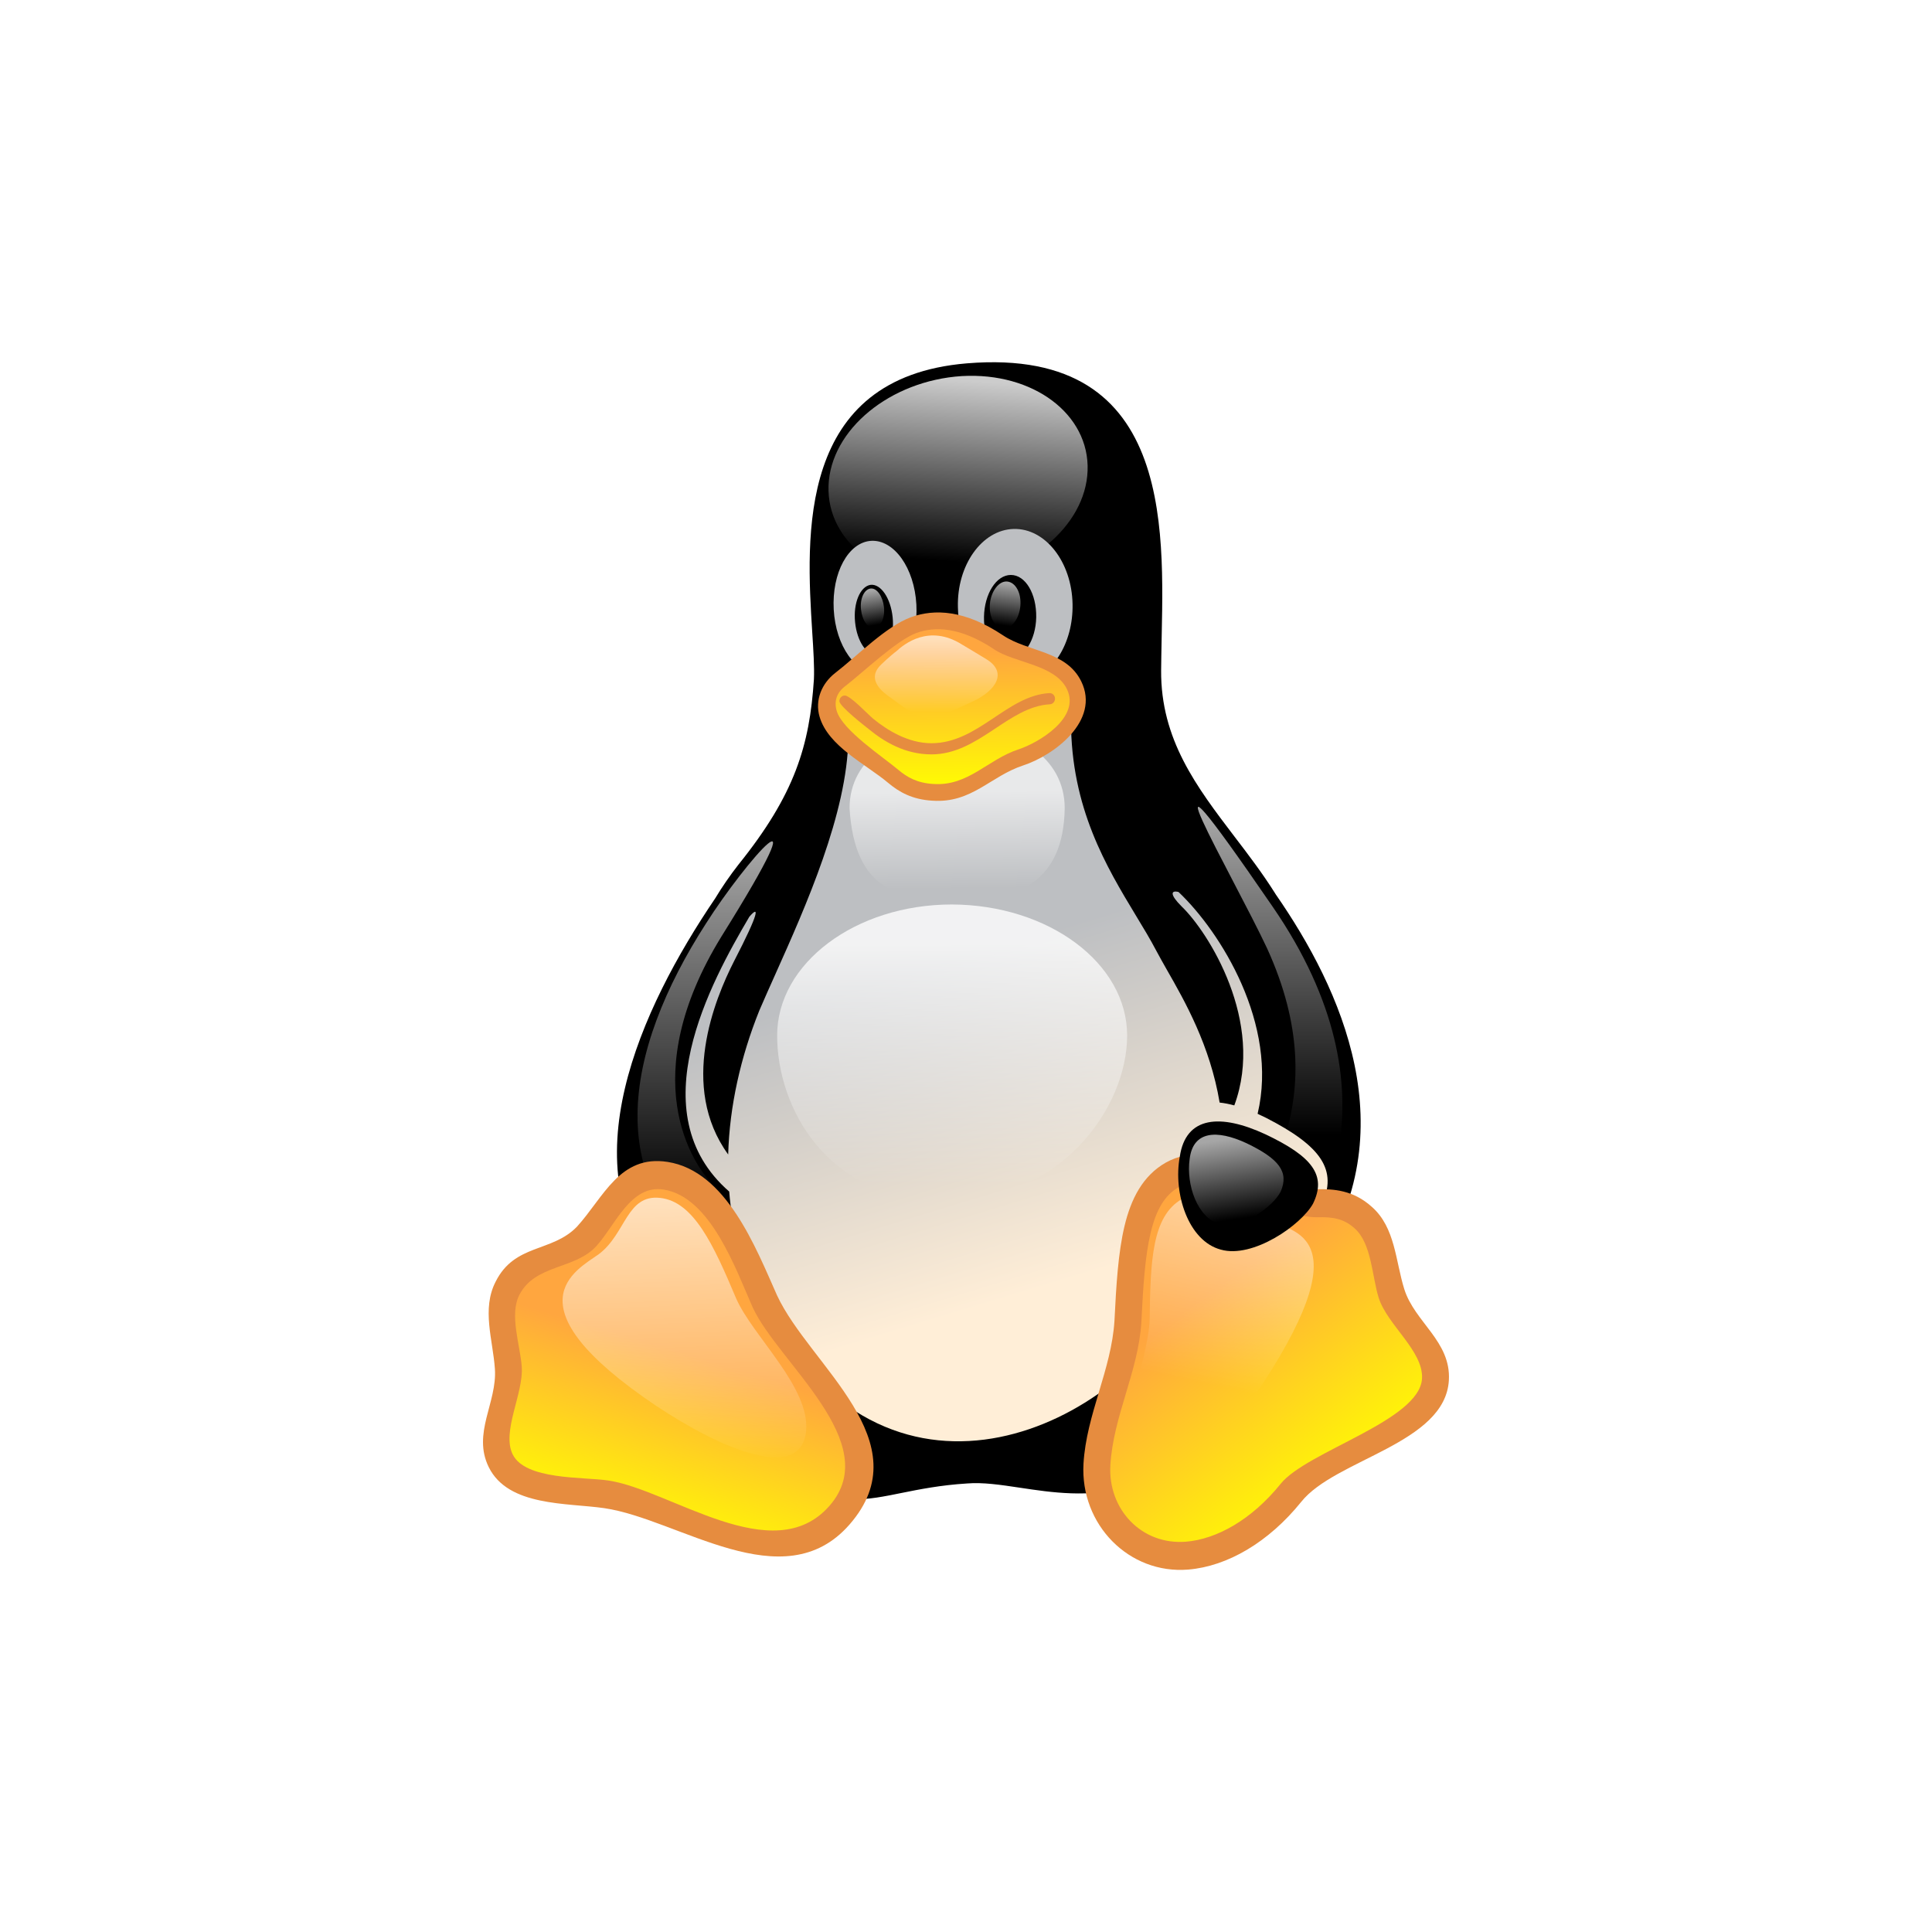
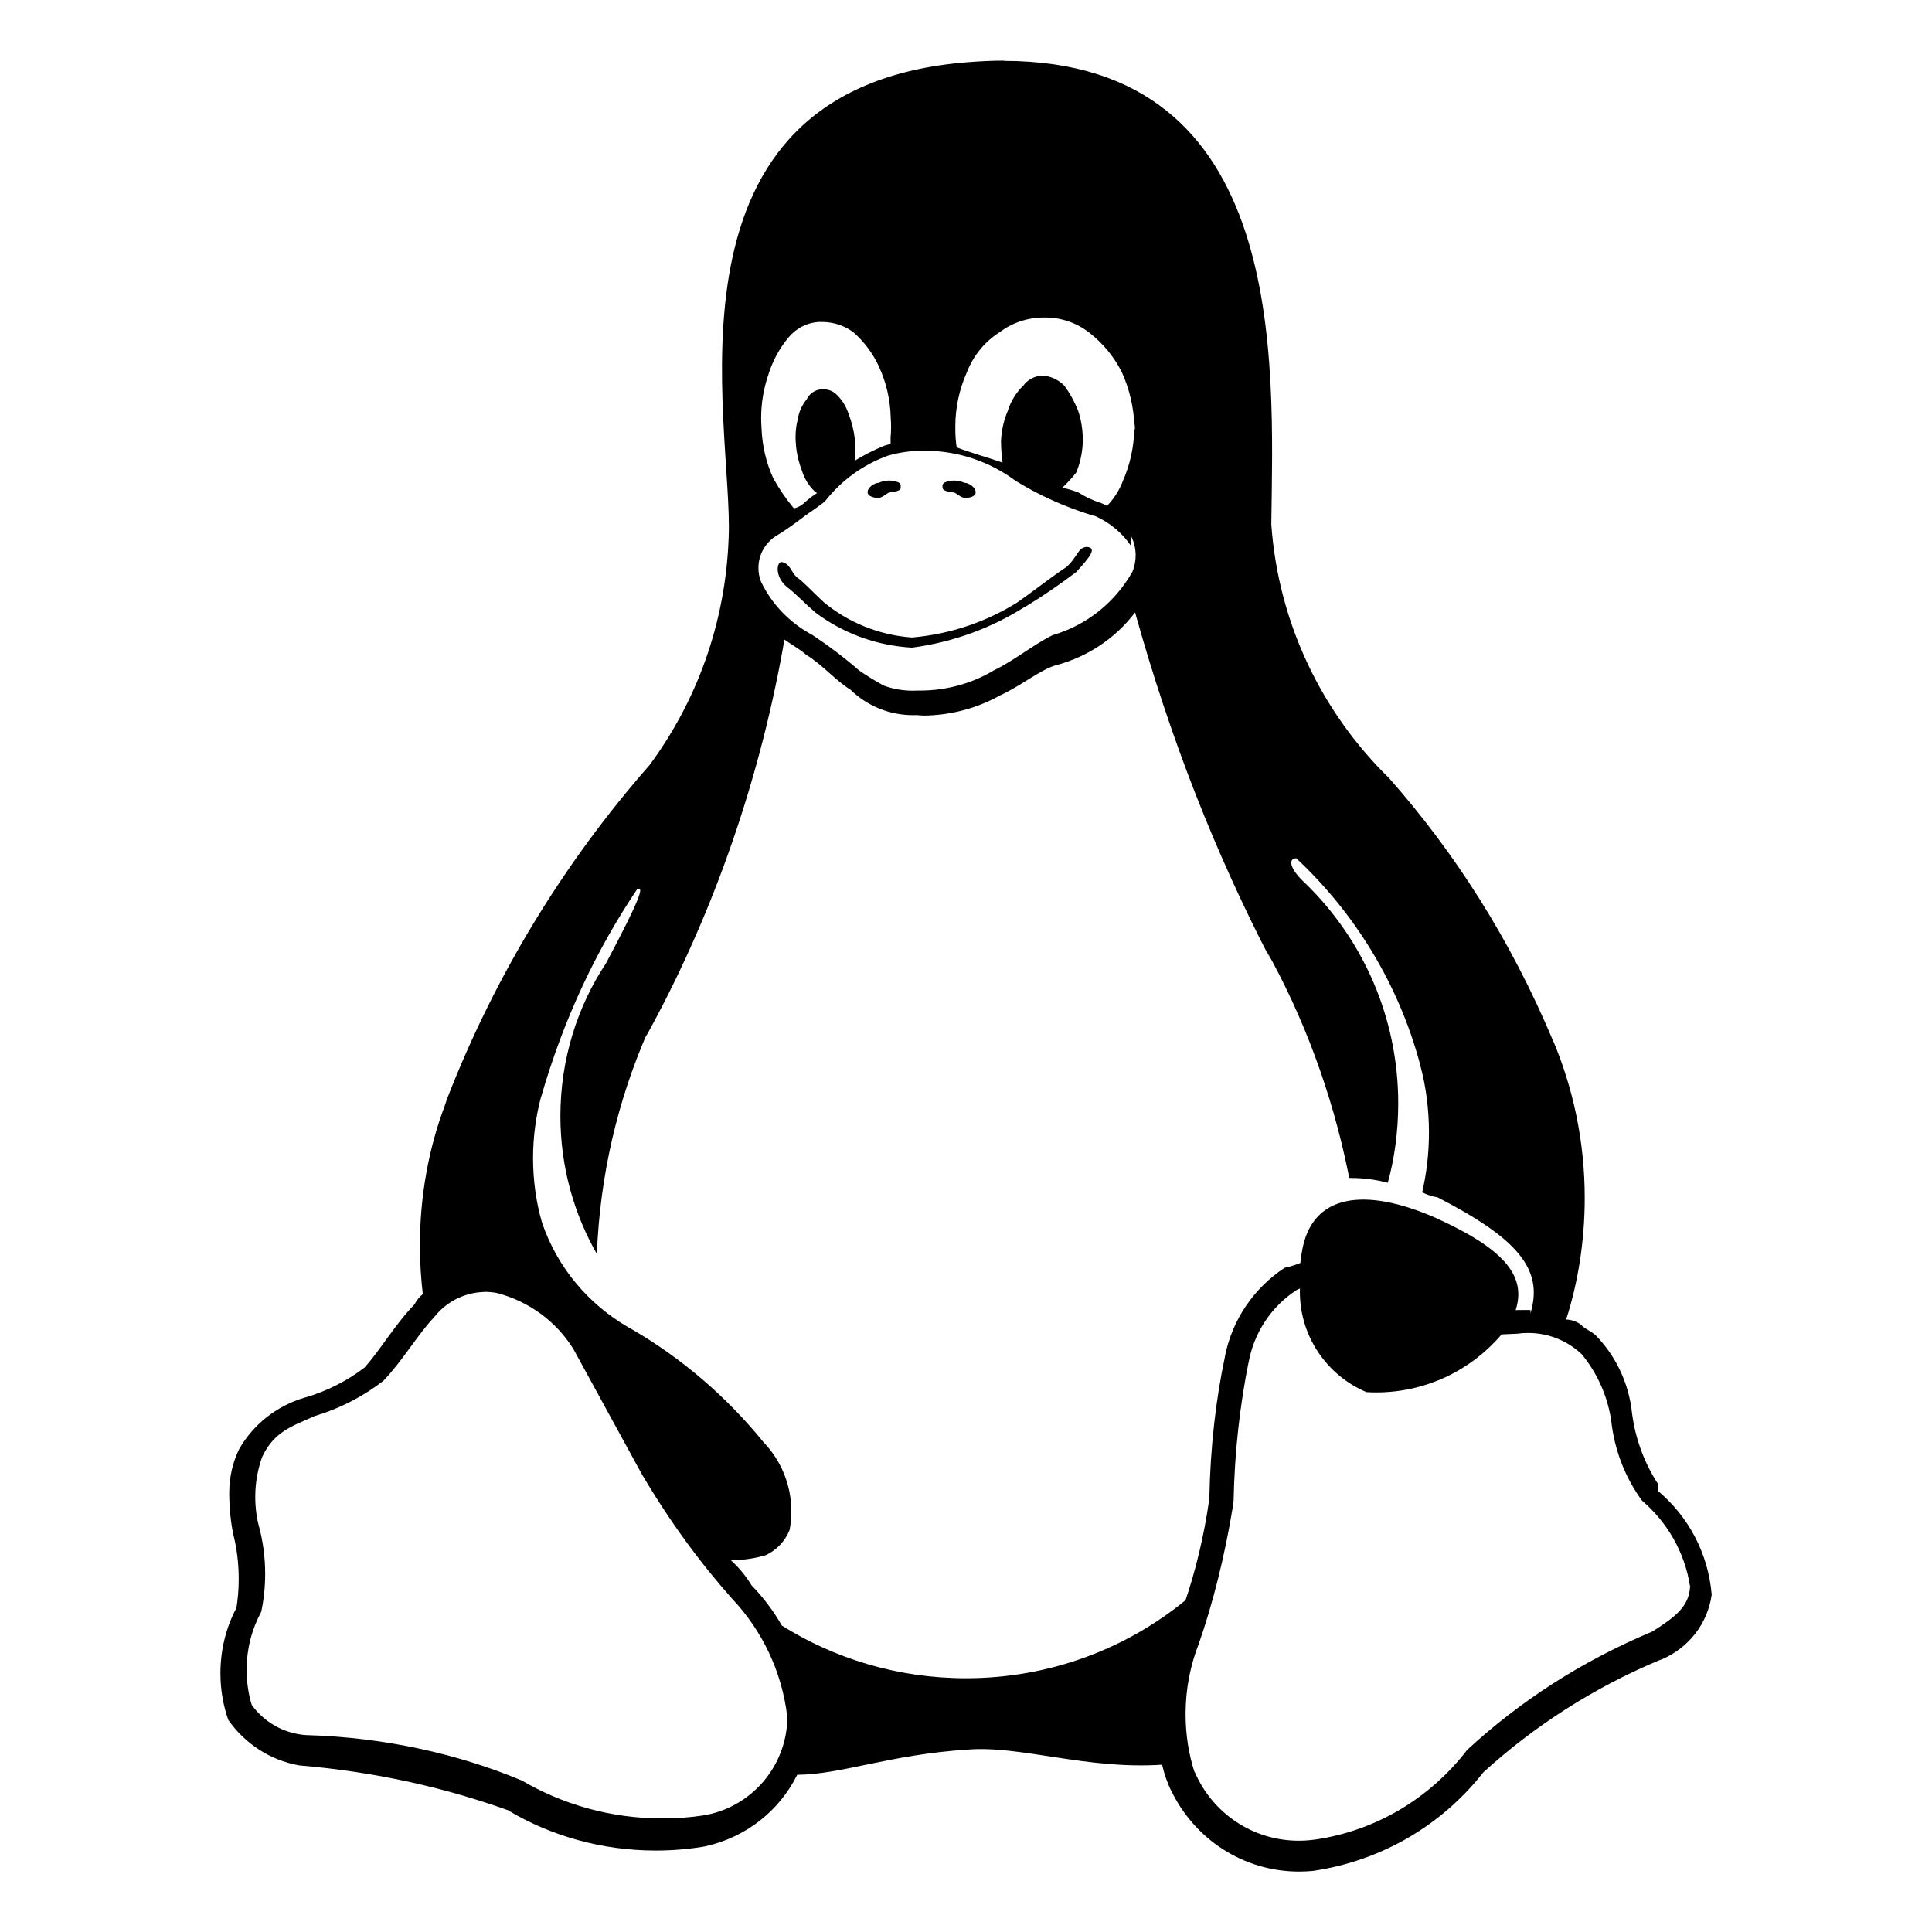
- <svg xmlns="http://www.w3.org/2000/svg" width="800px" height="800px" viewBox="0 0 32 32" fill="none">
-   <path d="M11.306 21.91C11.181 21.723 11.071 21.471 10.982 21.17C9.376 19.358 10.617 16.692 11.845 14.881C11.962 14.687 12.091 14.5 12.23 14.322C13.167 13.158 13.409 12.348 13.481 11.252C13.49 11.048 13.473 10.778 13.453 10.468C13.354 8.884 13.19 6.252 16.016 6.018C19.549 5.727 19.261 8.971 19.235 10.873C19.234 10.952 19.233 11.028 19.232 11.102C19.223 12.249 19.821 13.034 20.445 13.854C20.674 14.153 20.905 14.457 21.112 14.784C21.118 14.794 21.124 14.804 21.13 14.813C22.222 16.388 23.299 18.737 21.799 20.965C21.589 21.726 21.27 22.424 20.843 22.992C19.314 25.005 17.954 24.801 16.892 24.641C16.572 24.593 16.279 24.549 16.016 24.571C15.58 24.598 15.23 24.668 14.928 24.729C13.761 24.965 13.305 25.057 11.306 21.91Z" fill="#000000" />
-   <path d="M18.014 7.795C17.981 8.727 16.992 9.537 15.806 9.612C14.621 9.687 13.691 8.979 13.723 8.046C13.756 7.114 14.745 6.304 15.931 6.229C17.116 6.161 18.047 6.862 18.014 7.795Z" fill="url(#paint0_linear_87_7435)" />
-   <path fill-rule="evenodd" clip-rule="evenodd" d="M15.866 10.061C15.875 10.568 16.107 11 16.433 11.195C15.37 11.1 14.051 11.489 14.051 12.225C14.035 13.47 13.342 15.02 12.843 16.135C12.745 16.354 12.654 16.557 12.577 16.737C12.269 17.502 12.083 18.32 12.061 19.122C11.243 17.995 11.838 16.548 12.158 15.921C12.585 15.095 12.576 14.992 12.411 15.185C11.776 16.265 10.58 18.433 12.078 19.736C12.125 20.318 12.267 20.881 12.518 21.399C14.523 25.442 18.276 23.782 19.514 21.685C19.679 21.387 19.812 21.099 19.918 20.82C19.98 20.859 20.046 20.89 20.117 20.909C20.739 21.093 21.669 20.392 21.892 19.957C22.16 19.378 21.885 18.983 20.968 18.514C20.922 18.491 20.875 18.469 20.83 18.448C21.181 16.968 20.212 15.428 19.52 14.774C19.391 14.742 19.373 14.816 19.573 15.015C20.009 15.433 20.957 16.923 20.444 18.309C20.36 18.286 20.278 18.27 20.201 18.262C20.043 17.316 19.623 16.58 19.329 16.066C19.263 15.949 19.203 15.844 19.154 15.751C19.055 15.562 18.937 15.366 18.811 15.159C18.328 14.359 17.739 13.384 17.739 11.939C17.665 11.621 17.365 11.409 16.966 11.292C17.429 11.199 17.777 10.657 17.765 10.007C17.752 9.305 17.313 8.747 16.789 8.761C16.265 8.775 15.846 9.36 15.866 10.061ZM16.298 10.217C16.291 10.605 16.475 10.918 16.717 10.918C16.953 10.918 17.156 10.605 17.163 10.224C17.169 9.836 16.986 9.523 16.743 9.523C16.501 9.523 16.305 9.836 16.298 10.217Z" fill="url(#paint1_linear_87_7435)" />
-   <path fill-rule="evenodd" clip-rule="evenodd" d="M14.556 11.15C14.935 11.129 15.211 10.619 15.178 10.013C15.145 9.408 14.811 8.938 14.431 8.958C14.051 8.979 13.776 9.489 13.809 10.095C13.842 10.701 14.176 11.17 14.556 11.15ZM14.785 10.224C14.818 10.544 14.7 10.816 14.529 10.844C14.359 10.864 14.195 10.626 14.163 10.306C14.13 9.986 14.248 9.714 14.418 9.687C14.588 9.666 14.752 9.904 14.785 10.224Z" fill="url(#paint2_linear_87_7435)" />
-   <path d="M16.396 10C16.376 10.217 16.475 10.394 16.612 10.408C16.75 10.422 16.881 10.251 16.9 10.04C16.92 9.823 16.822 9.646 16.684 9.632C16.547 9.618 16.416 9.789 16.396 10Z" fill="url(#paint3_linear_87_7435)" />
-   <path d="M14.641 10.054C14.661 10.231 14.589 10.388 14.484 10.401C14.379 10.415 14.281 10.279 14.261 10.095C14.241 9.918 14.313 9.762 14.418 9.748C14.523 9.734 14.621 9.877 14.641 10.054Z" fill="url(#paint4_linear_87_7435)" />
-   <path d="M18.669 17.152C18.669 18.35 17.562 19.902 15.662 19.889C13.704 19.902 12.872 18.35 12.872 17.152C12.872 15.955 14.169 14.981 15.767 14.981C17.372 14.988 18.669 15.955 18.669 17.152Z" fill="url(#paint5_linear_87_7435)" />
-   <path d="M17.635 13.389C17.615 14.628 16.835 14.921 15.853 14.921C14.87 14.921 14.156 14.737 14.071 13.389C14.071 12.545 14.87 12.055 15.853 12.055C16.835 12.048 17.635 12.539 17.635 13.389Z" fill="url(#paint6_linear_87_7435)" />
-   <path d="M11.694 15.295C12.336 14.281 13.691 12.722 11.949 15.512C10.534 17.813 11.425 19.29 11.884 19.698C13.207 20.923 13.154 21.747 12.113 21.1C9.879 19.718 10.344 17.391 11.694 15.295Z" fill="url(#paint7_linear_87_7435)" />
-   <path d="M20.988 15.71C20.431 14.519 18.663 11.497 21.073 15.009C23.268 18.187 21.728 20.399 21.453 20.617C21.178 20.835 20.255 21.277 20.523 20.508C20.798 19.739 22.161 18.283 20.988 15.71Z" fill="url(#paint8_linear_87_7435)" />
-   <path d="M11.209 25.102C9.742 24.292 7.613 25.259 8.386 23.067C8.543 22.57 8.156 21.822 8.405 21.338C8.7 20.746 9.336 20.876 9.715 20.481C10.089 20.073 10.325 19.365 11.025 19.474C11.72 19.582 12.185 20.467 12.67 21.556C13.03 22.332 14.301 23.428 14.215 24.299C14.111 25.633 12.65 25.885 11.209 25.102Z" fill="url(#paint9_linear_87_7435)" />
-   <path fill-rule="evenodd" clip-rule="evenodd" d="M9.877 20.64C9.52 21.031 8.865 20.937 8.602 21.448C8.433 21.776 8.617 22.28 8.642 22.639C8.673 23.082 8.305 23.711 8.492 24.09C8.703 24.515 9.653 24.46 10.071 24.521C11.102 24.672 12.806 26.006 13.739 24.941C14.65 23.9 12.898 22.582 12.468 21.657C12.189 21.029 11.771 19.825 10.992 19.703C10.443 19.617 10.193 20.294 9.877 20.64ZM11.058 19.245C12.028 19.397 12.513 20.654 12.871 21.457C13.414 22.623 15.275 23.875 14.069 25.253C12.973 26.504 11.244 25.16 10.009 24.98C9.392 24.89 8.419 24.955 8.096 24.302C7.818 23.74 8.236 23.232 8.197 22.672C8.164 22.195 7.976 21.683 8.208 21.231C8.525 20.595 9.139 20.748 9.555 20.319C9.998 19.833 10.263 19.121 11.058 19.245Z" fill="#E68C3F" />
-   <path d="M21.381 24.728C22.456 23.373 24.846 23.652 23.235 21.794C22.895 21.393 22.999 20.535 22.58 20.168C22.089 19.719 21.545 20.086 21.047 19.855C20.549 19.603 20.026 19.12 19.416 19.46C18.807 19.807 18.742 20.706 18.683 21.89C18.63 22.741 17.884 24.163 18.283 24.946C18.86 26.157 20.36 25.994 21.381 24.728Z" fill="url(#paint10_linear_87_7435)" />
-   <path fill-rule="evenodd" clip-rule="evenodd" d="M21.81 19.698C22.085 19.691 22.415 19.71 22.725 19.992C23.11 20.332 23.114 20.887 23.259 21.351C23.431 21.901 24.034 22.215 23.998 22.86C23.939 23.914 22.114 24.168 21.552 24.876C21.012 25.545 20.33 25.943 19.682 25.997C18.7 26.078 17.889 25.252 17.946 24.244C17.993 23.428 18.409 22.686 18.459 21.876C18.488 21.29 18.52 20.746 18.626 20.305C18.733 19.859 18.926 19.475 19.308 19.257C20.145 18.789 20.954 19.721 21.81 19.698ZM19.522 19.664C19.295 19.793 19.151 20.032 19.059 20.417C18.965 20.807 18.934 21.307 18.904 21.905C18.854 22.716 18.438 23.457 18.391 24.271C18.35 24.997 18.907 25.596 19.647 25.535C20.148 25.493 20.727 25.176 21.209 24.58C21.64 24.037 23.514 23.534 23.553 22.833C23.578 22.375 22.977 21.946 22.835 21.494C22.724 21.141 22.719 20.593 22.436 20.345C22.255 20.18 22.064 20.155 21.821 20.161C21.116 20.18 20.176 19.299 19.522 19.664Z" fill="#E68C3F" />
-   <path d="M20.916 22.917C22.579 20.365 21.341 20.386 20.922 20.188C20.503 19.984 20.064 19.582 19.573 19.862C19.081 20.147 19.055 20.882 19.042 21.849C19.023 22.543 18.466 23.707 18.8 24.353C19.206 25.109 20.189 24.013 20.916 22.917Z" fill="url(#paint11_linear_87_7435)" />
-   <path d="M10.868 23.285C8.379 21.61 9.545 21.039 9.918 20.773C10.37 20.433 10.377 19.78 10.934 19.841C11.49 19.902 11.818 20.617 12.191 21.502C12.466 22.134 13.423 22.978 13.351 23.707C13.259 24.564 11.942 23.999 10.868 23.285Z" fill="url(#paint12_linear_87_7435)" />
-   <path d="M21.748 19.936C21.552 20.29 20.753 20.848 20.222 20.698C19.678 20.555 19.429 19.759 19.541 19.16C19.639 18.48 20.222 18.446 20.956 18.786C21.735 19.154 21.977 19.467 21.748 19.936Z" fill="#000000" />
-   <path d="M21.211 19.739C21.086 19.984 20.562 20.372 20.195 20.27C19.829 20.168 19.645 19.616 19.704 19.201C19.757 18.732 20.15 18.704 20.648 18.936C21.185 19.194 21.355 19.412 21.211 19.739Z" fill="url(#paint13_linear_87_7435)" />
-   <path d="M14.437 10.858C14.699 10.606 15.335 9.837 16.54 10.64C16.763 10.79 16.946 10.803 17.372 10.994C18.23 11.361 17.824 12.246 16.907 12.545C16.514 12.675 16.16 13.171 15.453 13.124C14.844 13.09 14.686 12.675 14.313 12.45C13.651 12.062 13.553 11.538 13.913 11.259C14.274 10.98 14.411 10.878 14.437 10.858Z" fill="url(#paint14_linear_87_7435)" />
-   <path fill-rule="evenodd" clip-rule="evenodd" d="M13.993 11.37C13.856 11.476 13.813 11.617 13.858 11.773C13.951 12.094 14.622 12.534 14.878 12.75C15.024 12.873 15.191 12.97 15.461 12.985C16.039 13.024 16.36 12.579 16.867 12.413C17.2 12.304 17.904 11.888 17.671 11.412C17.472 11.005 16.801 10.98 16.468 10.756C15.894 10.374 15.476 10.377 15.179 10.484C14.853 10.602 14.289 11.142 13.993 11.37ZM15.091 10.222C15.478 10.082 15.981 10.102 16.613 10.523C17.028 10.802 17.659 10.775 17.909 11.286C18.228 11.937 17.456 12.512 16.947 12.678C16.402 12.857 16.098 13.306 15.445 13.262C15.106 13.243 14.888 13.116 14.71 12.966C14.341 12.656 13.716 12.361 13.574 11.869C13.495 11.597 13.61 11.32 13.833 11.147C14.194 10.868 14.682 10.369 15.091 10.222Z" fill="#E68C3F" />
-   <path fill-rule="evenodd" clip-rule="evenodd" d="M17.474 11.567C17.477 11.618 17.439 11.662 17.39 11.665C16.697 11.704 16.21 12.495 15.427 12.495C14.989 12.495 14.642 12.284 14.394 12.08C14.344 12.04 13.903 11.7 13.903 11.613C13.903 11.562 13.943 11.52 13.992 11.52C14.085 11.52 14.363 11.822 14.466 11.907C14.7 12.098 15.046 12.31 15.427 12.31C16.202 12.31 16.678 11.52 17.381 11.48C17.43 11.477 17.472 11.516 17.474 11.567Z" fill="#E68C3F" />
-   <path d="M14.844 10.789C14.975 10.667 15.388 10.333 15.931 10.674C16.049 10.742 16.167 10.816 16.338 10.919C16.685 11.13 16.515 11.436 16.095 11.626C15.905 11.708 15.591 11.885 15.355 11.871C15.093 11.844 14.916 11.667 14.746 11.552C14.425 11.334 14.445 11.15 14.595 11.007C14.707 10.898 14.831 10.796 14.844 10.789Z" fill="url(#paint15_linear_87_7435)" />
-   <defs>
-     <linearGradient id="paint0_linear_87_7435" x1="16.058" y1="6.306" x2="15.836" y2="9.306" gradientUnits="userSpaceOnUse">
-       <stop stop-color="white" stop-opacity="0.8" />
-       <stop offset="1" stop-color="white" stop-opacity="0" />
-     </linearGradient>
-     <linearGradient id="paint1_linear_87_7435" x1="12.897" y1="22.672" x2="11.251" y2="17.272" gradientUnits="userSpaceOnUse">
-       <stop stop-color="#FFEED7" />
-       <stop offset="1" stop-color="#BDBFC2" />
-     </linearGradient>
-     <linearGradient id="paint2_linear_87_7435" x1="12.897" y1="22.672" x2="11.251" y2="17.272" gradientUnits="userSpaceOnUse">
-       <stop stop-color="#FFEED7" />
-       <stop offset="1" stop-color="#BDBFC2" />
-     </linearGradient>
-     <linearGradient id="paint3_linear_87_7435" x1="16.668" y1="9.655" x2="16.575" y2="10.354" gradientUnits="userSpaceOnUse">
-       <stop stop-color="white" stop-opacity="0.65" />
-       <stop offset="1" stop-color="white" stop-opacity="0" />
-     </linearGradient>
-     <linearGradient id="paint4_linear_87_7435" x1="14.434" y1="9.783" x2="14.534" y2="10.348" gradientUnits="userSpaceOnUse">
-       <stop stop-color="white" stop-opacity="0.65" />
-       <stop offset="1" stop-color="white" stop-opacity="0" />
-     </linearGradient>
-     <linearGradient id="paint5_linear_87_7435" x1="15.761" y1="15.631" x2="15.778" y2="19.627" gradientUnits="userSpaceOnUse">
-       <stop stop-color="white" stop-opacity="0.8" />
-       <stop offset="1" stop-color="white" stop-opacity="0" />
-     </linearGradient>
-     <linearGradient id="paint6_linear_87_7435" x1="15.85" y1="13.125" x2="15.869" y2="14.714" gradientUnits="userSpaceOnUse">
-       <stop stop-color="white" stop-opacity="0.65" />
-       <stop offset="1" stop-color="white" stop-opacity="0" />
-     </linearGradient>
-     <linearGradient id="paint7_linear_87_7435" x1="11.72" y1="14.105" x2="11.72" y2="19.937" gradientUnits="userSpaceOnUse">
-       <stop stop-color="white" stop-opacity="0.65" />
-       <stop offset="1" stop-color="white" stop-opacity="0" />
-     </linearGradient>
-     <linearGradient id="paint8_linear_87_7435" x1="21.033" y1="13.536" x2="21.031" y2="18.805" gradientUnits="userSpaceOnUse">
-       <stop stop-color="white" stop-opacity="0.65" />
-       <stop offset="1" stop-color="white" stop-opacity="0" />
-     </linearGradient>
-     <linearGradient id="paint9_linear_87_7435" x1="11.429" y1="22.437" x2="10.535" y2="25.421" gradientUnits="userSpaceOnUse">
-       <stop stop-color="#FFA63F" />
-       <stop offset="1" stop-color="#FFFF00" />
-     </linearGradient>
-     <linearGradient id="paint10_linear_87_7435" x1="19.882" y1="21.53" x2="22.266" y2="24.78" gradientUnits="userSpaceOnUse">
-       <stop stop-color="#FFA63F" />
-       <stop offset="1" stop-color="#FFFF00" />
-     </linearGradient>
-     <linearGradient id="paint11_linear_87_7435" x1="20.52" y1="18.933" x2="19.686" y2="22.86" gradientUnits="userSpaceOnUse">
-       <stop stop-color="white" stop-opacity="0.65" />
-       <stop offset="1" stop-color="white" stop-opacity="0" />
-     </linearGradient>
-     <linearGradient id="paint12_linear_87_7435" x1="11.246" y1="19.904" x2="11.412" y2="24.324" gradientUnits="userSpaceOnUse">
-       <stop stop-color="white" stop-opacity="0.65" />
-       <stop offset="1" stop-color="white" stop-opacity="0" />
-     </linearGradient>
-     <linearGradient id="paint13_linear_87_7435" x1="20.375" y1="18.862" x2="20.569" y2="20.182" gradientUnits="userSpaceOnUse">
-       <stop stop-color="white" stop-opacity="0.65" />
-       <stop offset="1" stop-color="white" stop-opacity="0" />
-     </linearGradient>
-     <linearGradient id="paint14_linear_87_7435" x1="15.764" y1="10.784" x2="15.78" y2="13.11" gradientUnits="userSpaceOnUse">
-       <stop stop-color="#FFA63F" />
-       <stop offset="1" stop-color="#FFFF00" />
-     </linearGradient>
-     <linearGradient id="paint15_linear_87_7435" x1="15.511" y1="10.564" x2="15.506" y2="11.794" gradientUnits="userSpaceOnUse">
-       <stop stop-color="white" stop-opacity="0.65" />
-       <stop offset="1" stop-color="white" stop-opacity="0" />
-     </linearGradient>
-   </defs>
+ <svg xmlns="http://www.w3.org/2000/svg" fill="currentColor" width="800px" height="800px" viewBox="0 0 32 32" version="1.1">
+   <path d="M14.923 8.080c-0.025 0.072-0.141 0.061-0.207 0.082-0.059 0.031-0.107 0.085-0.175 0.085-0.062 0-0.162-0.025-0.17-0.085-0.012-0.082 0.11-0.166 0.187-0.166 0.050-0.024 0.108-0.037 0.169-0.037 0.056 0 0.109 0.011 0.157 0.032l-0.003-0.001c0.022 0.009 0.038 0.030 0.038 0.055 0 0.003-0 0.005-0.001 0.008l0-0v0.025h0.004zM15.611 8.080v-0.027c-0.008-0.025 0.016-0.052 0.036-0.062 0.046-0.020 0.1-0.032 0.157-0.032 0.061 0 0.119 0.014 0.17 0.038l-0.002-0.001c0.079 0 0.2 0.084 0.187 0.169-0.007 0.061-0.106 0.082-0.169 0.082-0.069 0-0.115-0.054-0.176-0.085-0.065-0.023-0.182-0.010-0.204-0.081zM16.963 10.058c-0.532 0.337-1.161 0.574-1.835 0.666l-0.024 0.003c-0.606-0.035-1.157-0.248-1.607-0.588l0.007 0.005c-0.192-0.167-0.35-0.335-0.466-0.419-0.205-0.167-0.18-0.416-0.092-0.416 0.136 0.020 0.161 0.167 0.249 0.25 0.12 0.082 0.269 0.25 0.45 0.416 0.397 0.328 0.899 0.541 1.45 0.583l0.009 0.001c0.654-0.057 1.249-0.267 1.763-0.592l-0.016 0.010c0.244-0.169 0.556-0.417 0.81-0.584 0.195-0.17 0.186-0.334 0.349-0.334 0.16 0.020 0.043 0.167-0.184 0.415-0.246 0.188-0.527 0.381-0.818 0.56l-0.044 0.025zM8.017 21.397h0.012c0.069 0 0.137 0.007 0.203 0.019l-0.007-0.001c0.544 0.14 0.992 0.478 1.273 0.931l0.005 0.009 1.137 2.079 0.004 0.004c0.457 0.773 0.948 1.442 1.497 2.059l-0.011-0.013c0.49 0.52 0.82 1.196 0.909 1.946l0.002 0.016v0.008c-0.012 0.817-0.613 1.491-1.396 1.616l-0.009 0.001c-0.2 0.031-0.432 0.048-0.667 0.048-0.857 0-1.659-0.233-2.347-0.64l0.021 0.012c-1.053-0.441-2.275-0.714-3.555-0.752l-0.015-0c-0.372-0.025-0.696-0.215-0.901-0.496l-0.002-0.003c-0.054-0.174-0.085-0.374-0.085-0.582 0-0.35 0.088-0.679 0.244-0.966l-0.005 0.011v-0.005l0.003-0.004c0.041-0.188 0.065-0.405 0.065-0.627 0-0.274-0.036-0.539-0.104-0.791l0.005 0.021c-0.041-0.15-0.065-0.323-0.065-0.502 0-0.242 0.043-0.473 0.123-0.687l-0.004 0.014c0.2-0.417 0.495-0.5 0.862-0.666 0.438-0.133 0.819-0.334 1.151-0.593l-0.008 0.006h0.002v-0.003c0.32-0.335 0.556-0.751 0.835-1.047 0.195-0.249 0.492-0.41 0.827-0.42l0.002-0zM21.531 21.336c-0.001 0.017-0.001 0.038-0.001 0.059 0 0.743 0.449 1.381 1.091 1.658l0.012 0.005c0.048 0.003 0.104 0.005 0.16 0.005 0.831 0 1.575-0.371 2.075-0.957l0.003-0.004 0.264-0.012c0.053-0.008 0.114-0.012 0.176-0.012 0.341 0 0.652 0.132 0.883 0.348l-0.001-0.001 0.004 0.004c0.249 0.301 0.422 0.673 0.487 1.082l0.002 0.013c0.055 0.505 0.238 0.96 0.517 1.34l-0.005-0.008c0.416 0.356 0.705 0.85 0.793 1.411l0.002 0.013 0.004-0.009v0.022l-0.004-0.015c-0.019 0.327-0.231 0.495-0.622 0.744-1.184 0.497-2.201 1.158-3.077 1.968l0.007-0.006c-0.608 0.792-1.501 1.339-2.523 1.486l-0.021 0.002c-0.074 0.010-0.16 0.016-0.247 0.016-0.768 0-1.428-0.464-1.716-1.126l-0.005-0.012-0.006-0.004c-0.093-0.286-0.146-0.615-0.146-0.956 0-0.416 0.079-0.813 0.224-1.178l-0.008 0.022c0.234-0.668 0.435-1.466 0.568-2.288l0.011-0.083c0.016-0.812 0.104-1.593 0.258-2.35l-0.014 0.083c0.085-0.518 0.381-0.954 0.794-1.225l0.007-0.004 0.056-0.027zM18.8 10.142c0.6 2.147 1.339 4.002 2.247 5.757l-0.079-0.167c0.613 1.090 1.090 2.355 1.363 3.695l0.014 0.084c0.009-0 0.020-0 0.031-0 0.217 0 0.427 0.029 0.627 0.084l-0.017-0.004c0.11-0.395 0.173-0.848 0.173-1.316 0-1.426-0.587-2.716-1.533-3.639l-0.001-0.001c-0.275-0.25-0.29-0.419-0.154-0.419 0.971 0.91 1.689 2.078 2.045 3.394l0.012 0.051c0.089 0.329 0.14 0.707 0.14 1.097 0 0.351-0.041 0.693-0.119 1.020l0.006-0.030c0.074 0.038 0.16 0.067 0.251 0.083l0.006 0.001c1.29 0.667 1.766 1.172 1.537 1.921v-0.054c-0.075-0.004-0.15 0-0.225 0h-0.020c0.189-0.584-0.227-1.031-1.331-1.53-1.143-0.5-2.057-0.42-2.212 0.581-0.011 0.049-0.019 0.106-0.022 0.165l-0 0.003c-0.073 0.030-0.16 0.058-0.25 0.078l-0.011 0.002c-0.508 0.336-0.87 0.859-0.989 1.469l-0.002 0.014c-0.148 0.695-0.241 1.5-0.256 2.323l-0 0.012v0.004c-0.091 0.637-0.23 1.207-0.418 1.753l0.020-0.066c-0.983 0.804-2.251 1.29-3.634 1.29-1.13 0-2.184-0.325-3.073-0.887l0.024 0.014c-0.146-0.253-0.313-0.472-0.503-0.667l0.001 0.001c-0.097-0.16-0.211-0.297-0.342-0.415l-0.002-0.001c0.207-0 0.407-0.031 0.596-0.088l-0.015 0.004c0.18-0.085 0.318-0.232 0.391-0.412l0.002-0.005c0.018-0.093 0.029-0.199 0.029-0.308 0-0.445-0.175-0.848-0.461-1.146l0.001 0.001c-0.619-0.761-1.359-1.395-2.196-1.88l-0.038-0.020c-0.671-0.388-1.179-0.995-1.43-1.722l-0.007-0.022c-0.093-0.318-0.147-0.684-0.147-1.062 0-0.353 0.047-0.695 0.134-1.021l-0.006 0.027c0.377-1.314 0.921-2.461 1.62-3.496l-0.028 0.043c0.134-0.081 0.046 0.169-0.51 1.217-0.474 0.713-0.757 1.59-0.757 2.533 0 0.84 0.224 1.627 0.616 2.306l-0.012-0.022c0.052-1.309 0.345-2.537 0.834-3.659l-0.025 0.065c1.055-1.902 1.854-4.111 2.275-6.452l0.020-0.131c0.060 0.045 0.271 0.169 0.361 0.252 0.272 0.166 0.475 0.416 0.737 0.581 0.267 0.26 0.633 0.42 1.035 0.42 0.021 0 0.042-0 0.063-0.001l-0.003 0c0.049 0.004 0.094 0.008 0.137 0.008 0.459-0.009 0.887-0.132 1.259-0.342l-0.013 0.007c0.362-0.167 0.65-0.417 0.925-0.5h0.006c0.535-0.145 0.983-0.454 1.3-0.869l0.004-0.006zM15.301 7.465c0.003 0 0.006-0 0.009-0 0.569 0 1.094 0.187 1.517 0.503l-0.007-0.005c0.378 0.234 0.814 0.433 1.275 0.574l0.040 0.010h0.004c0.246 0.11 0.449 0.281 0.594 0.494l0.003 0.005v-0.164c0.046 0.092 0.074 0.201 0.074 0.316 0 0.098-0.020 0.191-0.055 0.276l0.002-0.005c-0.288 0.507-0.755 0.884-1.313 1.048l-0.016 0.004v0.002c-0.335 0.169-0.626 0.416-0.968 0.581-0.35 0.21-0.771 0.334-1.222 0.334-0.015 0-0.030-0-0.045-0l0.002 0c-0.022 0.001-0.048 0.002-0.074 0.002-0.174 0-0.342-0.031-0.496-0.089l0.010 0.003c-0.159-0.087-0.29-0.169-0.417-0.257l0.014 0.010c-0.227-0.199-0.477-0.39-0.739-0.565l-0.026-0.016v-0.006h-0.006c-0.375-0.199-0.67-0.504-0.852-0.876l-0.005-0.012c-0.027-0.067-0.042-0.145-0.042-0.226 0-0.218 0.112-0.41 0.281-0.522l0.002-0.001c0.28-0.169 0.475-0.339 0.604-0.42 0.13-0.092 0.179-0.127 0.22-0.164h0.002v-0.004c0.268-0.339 0.623-0.599 1.032-0.746l0.016-0.005c0.174-0.050 0.374-0.079 0.581-0.081h0.001zM13.589 5.333h0.045c0.188 0.004 0.361 0.067 0.501 0.17l-0.002-0.002c0.179 0.159 0.325 0.352 0.425 0.57l0.004 0.011c0.113 0.245 0.183 0.53 0.191 0.83l0 0.003v0.005c0.004 0.046 0.006 0.099 0.006 0.152 0 0.063-0.003 0.126-0.009 0.188l0.001-0.008v0.1c-0.037 0.009-0.070 0.022-0.104 0.030-0.191 0.079-0.352 0.163-0.505 0.258l0.014-0.008c0.008-0.055 0.012-0.118 0.012-0.182 0-0.053-0.003-0.106-0.009-0.158l0.001 0.006v-0.019c-0.018-0.154-0.054-0.295-0.107-0.428l0.004 0.011c-0.041-0.132-0.113-0.244-0.207-0.333l-0-0c-0.055-0.050-0.128-0.081-0.209-0.081-0.007 0-0.014 0-0.021 0.001l0.001-0h-0.026c-0.103 0.011-0.189 0.075-0.232 0.163l-0.001 0.002c-0.077 0.093-0.13 0.208-0.15 0.334l-0 0.004c-0.023 0.086-0.035 0.185-0.035 0.287 0 0.044 0.002 0.088 0.007 0.131l-0-0.005v0.019c0.016 0.154 0.052 0.296 0.104 0.428l-0.004-0.011c0.042 0.132 0.113 0.245 0.207 0.335l0 0c0.012 0.012 0.026 0.022 0.042 0.030l0.001 0c-0.083 0.053-0.155 0.109-0.221 0.171l0.001-0.001c-0.045 0.040-0.1 0.070-0.161 0.084l-0.003 0.001c-0.123-0.147-0.237-0.312-0.335-0.486l-0.008-0.016c-0.113-0.245-0.183-0.529-0.194-0.83l-0-0.004c-0.004-0.048-0.006-0.104-0.006-0.161 0-0.241 0.039-0.473 0.11-0.69l-0.004 0.016c0.074-0.258 0.195-0.481 0.356-0.671l-0.002 0.003c0.127-0.15 0.313-0.245 0.522-0.25h0.001zM17.291 5.259h0.016c0.001 0 0.002 0 0.004 0 0.275 0 0.527 0.093 0.729 0.249l-0.003-0.002c0.229 0.177 0.413 0.4 0.542 0.655l0.005 0.011c0.121 0.266 0.196 0.575 0.207 0.901l0 0.004c0-0.025 0.007-0.050 0.007-0.075v0.131l-0.005-0.026-0.005-0.030c-0.003 0.32-0.071 0.622-0.193 0.897l0.006-0.014c-0.062 0.163-0.152 0.303-0.266 0.419l0-0c-0.030-0.018-0.067-0.035-0.104-0.050l-0.006-0.002c-0.135-0.042-0.253-0.099-0.36-0.169l0.005 0.003c-0.077-0.032-0.169-0.060-0.264-0.081l-0.011-0.002c0.081-0.076 0.156-0.157 0.225-0.243l0.004-0.005c0.063-0.148 0.102-0.319 0.11-0.499l0-0.003v-0.025c0-0.008 0-0.016 0-0.025 0-0.17-0.028-0.333-0.080-0.485l0.003 0.011c-0.063-0.159-0.14-0.296-0.232-0.421l0.004 0.005c-0.087-0.088-0.202-0.148-0.331-0.165l-0.003-0h-0.020c-0.001 0-0.003-0-0.004-0-0.132 0-0.25 0.065-0.322 0.164l-0.001 0.001c-0.116 0.113-0.204 0.253-0.254 0.41l-0.002 0.007c-0.063 0.147-0.104 0.318-0.112 0.496l-0 0.003v0.024c0.002 0.12 0.011 0.236 0.027 0.349l-0.002-0.015c-0.241-0.084-0.547-0.169-0.759-0.252-0.012-0.073-0.020-0.159-0.022-0.247l-0-0.003v-0.025c-0.001-0.020-0.001-0.043-0.001-0.066 0-0.324 0.069-0.631 0.194-0.908l-0.006 0.014c0.106-0.279 0.293-0.508 0.532-0.663l0.005-0.003c0.204-0.156 0.462-0.25 0.742-0.25h0zM16.63 1.004c-0.194 0-0.394 0.010-0.6 0.026-5.281 0.416-3.88 6.007-3.961 7.87-0.050 1.426-0.534 2.729-1.325 3.792l0.013-0.018c-1.407 1.602-2.555 3.474-3.351 5.523l-0.043 0.127c-0.258 0.685-0.408 1.476-0.408 2.302 0 0.285 0.018 0.566 0.052 0.841l-0.003-0.033c-0.056 0.046-0.103 0.102-0.136 0.166l-0.001 0.003c-0.325 0.335-0.562 0.75-0.829 1.048-0.283 0.217-0.615 0.388-0.975 0.494l-0.021 0.005c-0.464 0.139-0.842 0.442-1.075 0.841l-0.005 0.009c-0.104 0.212-0.165 0.461-0.165 0.725 0 0.010 0 0.019 0 0.029l-0-0.001c0.002 0.238 0.026 0.469 0.073 0.693l-0.004-0.023c0.056 0.219 0.088 0.471 0.088 0.73 0 0.17-0.014 0.337-0.041 0.5l0.002-0.018c-0.167 0.313-0.264 0.685-0.264 1.080 0 0.278 0.048 0.544 0.137 0.791l-0.005-0.016c0.273 0.388 0.686 0.662 1.164 0.749l0.011 0.002c1.274 0.107 2.451 0.373 3.561 0.78l-0.094-0.030c0.698 0.415 1.539 0.66 2.436 0.66 0.294 0 0.582-0.026 0.862-0.077l-0.029 0.004c0.667-0.151 1.211-0.586 1.504-1.169l0.006-0.013c0.734-0.004 1.537-0.336 2.824-0.417 0.873-0.072 1.967 0.334 3.22 0.25 0.037 0.159 0.086 0.298 0.148 0.429l-0.006-0.013 0.004 0.004c0.384 0.804 1.19 1.35 2.124 1.35 0.081 0 0.161-0.004 0.24-0.012l-0.010 0.001c1.151-0.17 2.139-0.768 2.813-1.623l0.007-0.009c0.843-0.768 1.827-1.401 2.905-1.853l0.067-0.025c0.432-0.191 0.742-0.585 0.81-1.059l0.001-0.007c-0.059-0.694-0.392-1.299-0.888-1.716l-0.004-0.003v-0.121l-0.004-0.004c-0.214-0.33-0.364-0.722-0.421-1.142l-0.002-0.015c-0.053-0.513-0.278-0.966-0.615-1.307l0 0h-0.004c-0.074-0.067-0.154-0.084-0.235-0.169-0.066-0.047-0.148-0.076-0.237-0.080l-0.001-0c0.195-0.602 0.308-1.294 0.308-2.013 0-0.94-0.193-1.835-0.541-2.647l0.017 0.044c-0.704-1.672-1.619-3.111-2.732-4.369l0.014 0.017c-1.105-1.082-1.828-2.551-1.948-4.187l-0.001-0.021c0.033-2.689 0.295-7.664-4.429-7.671z" />
</svg>
